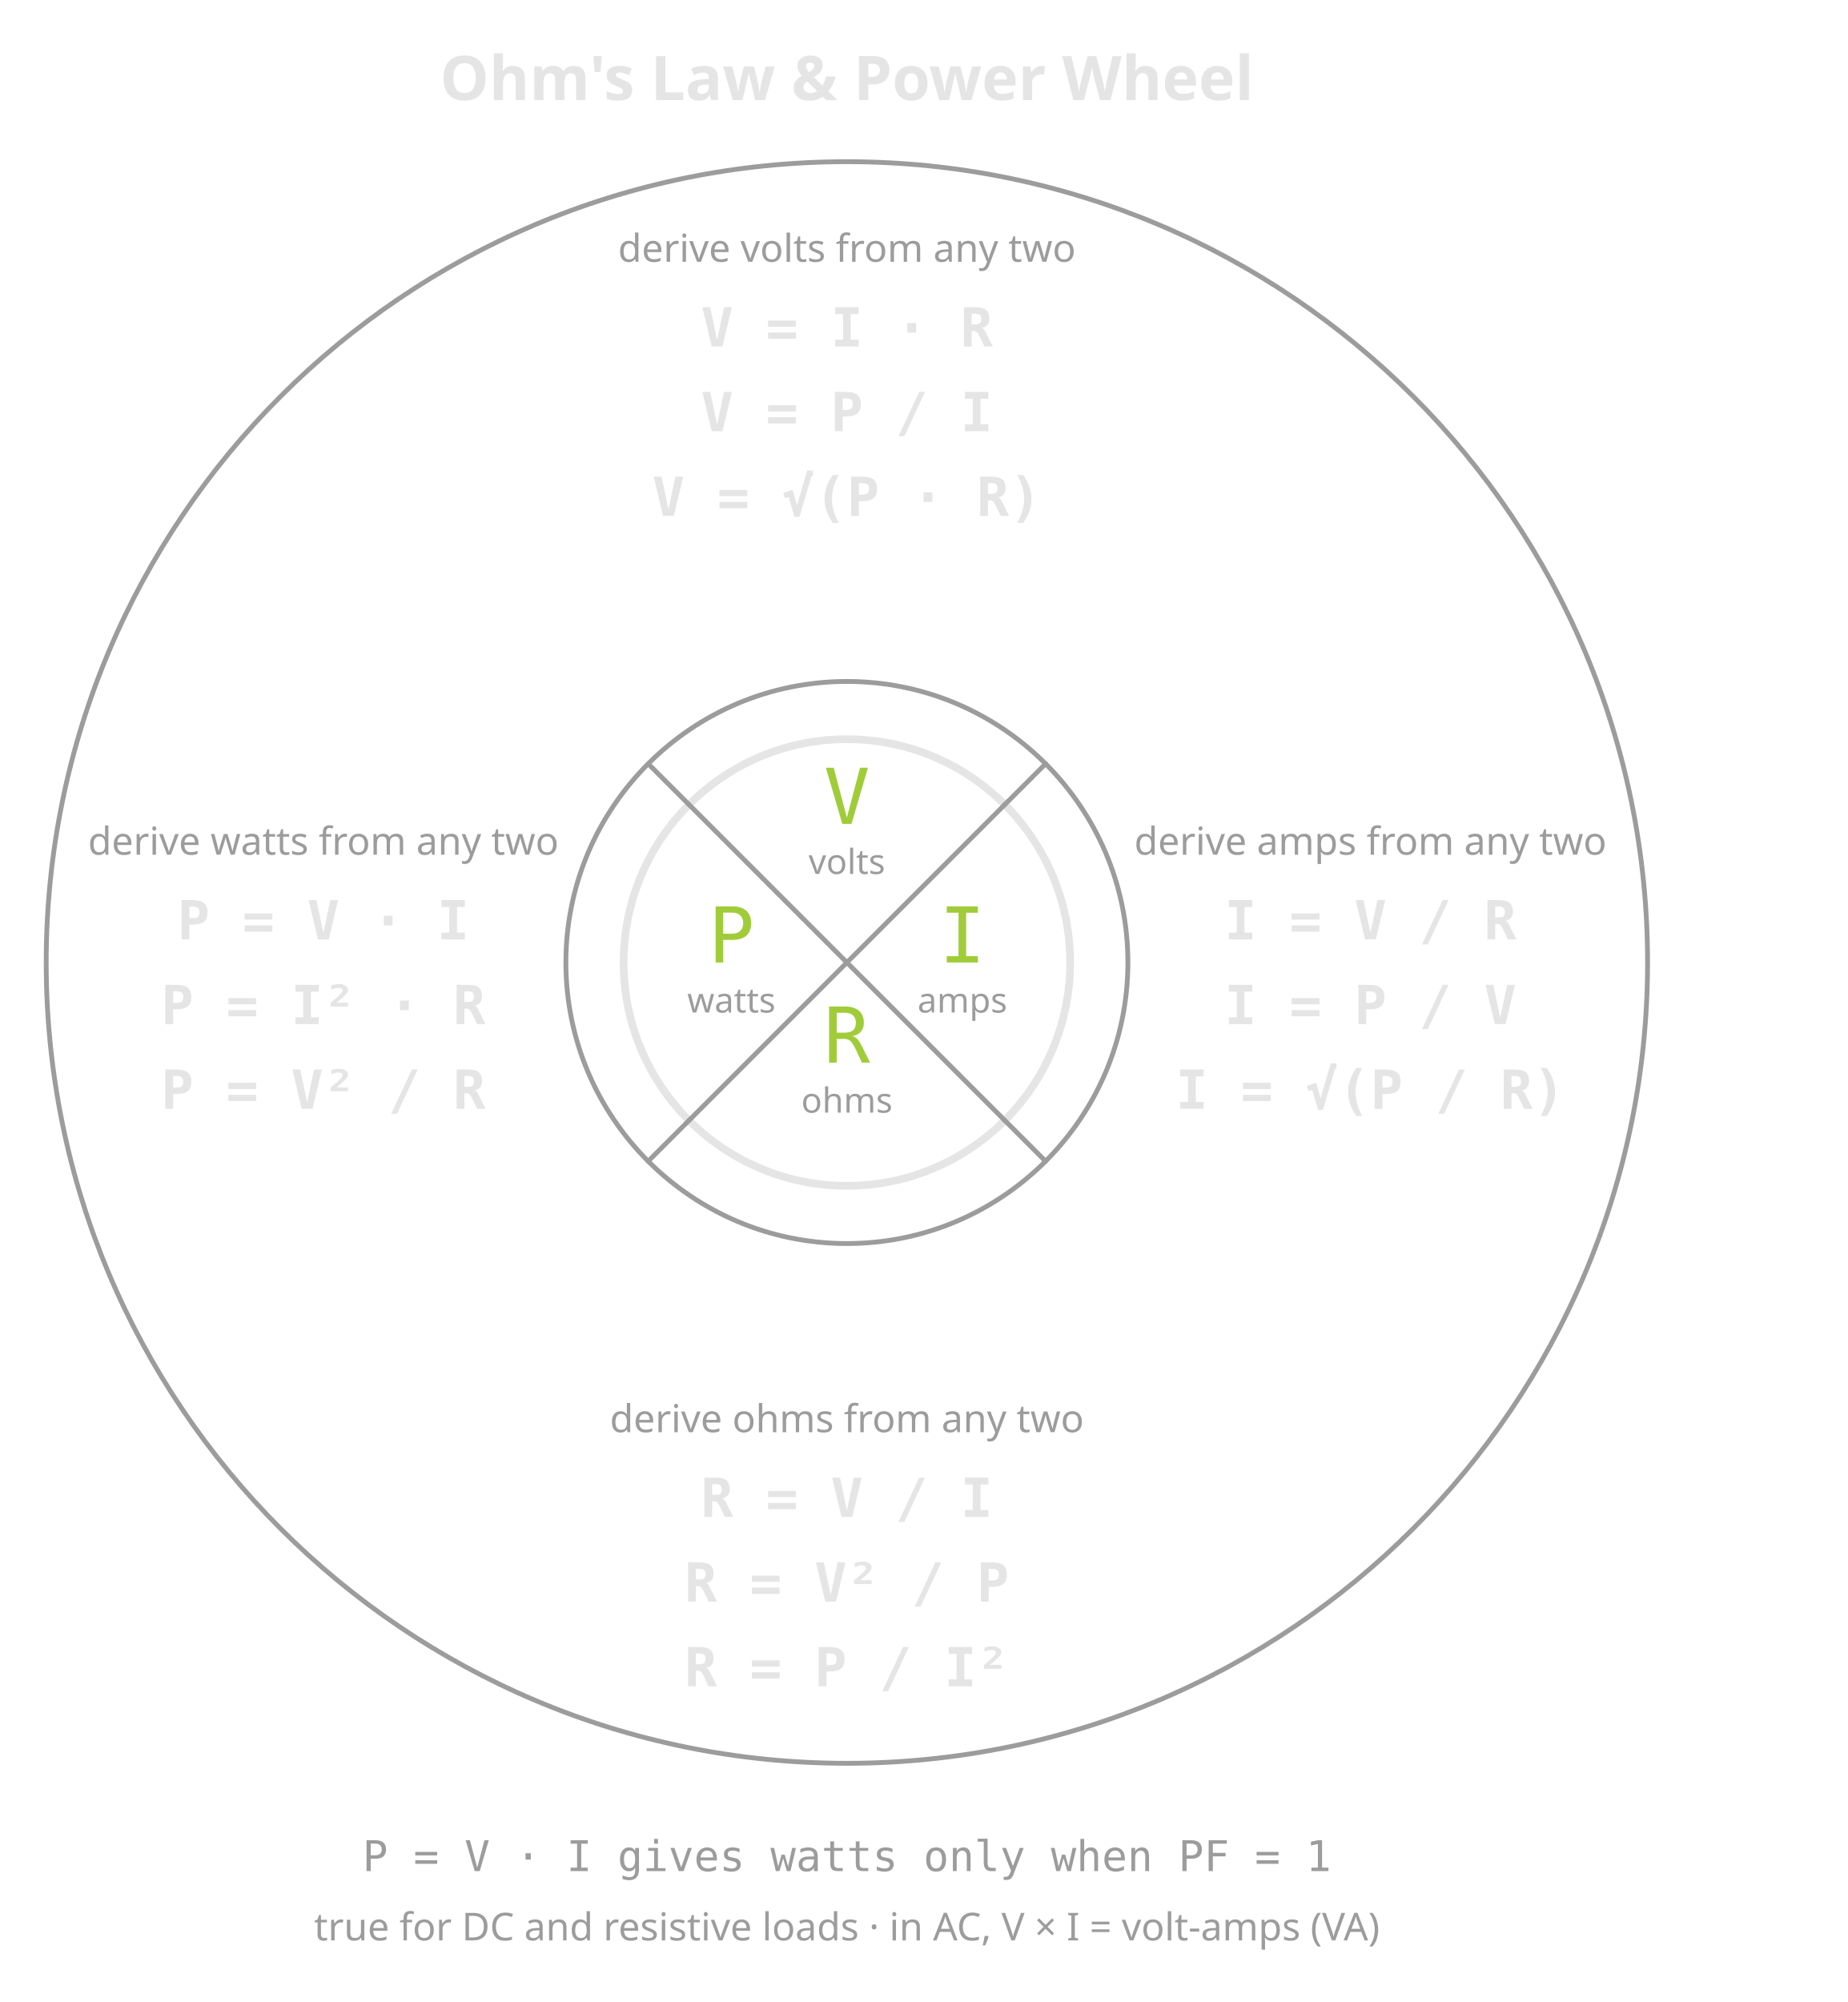
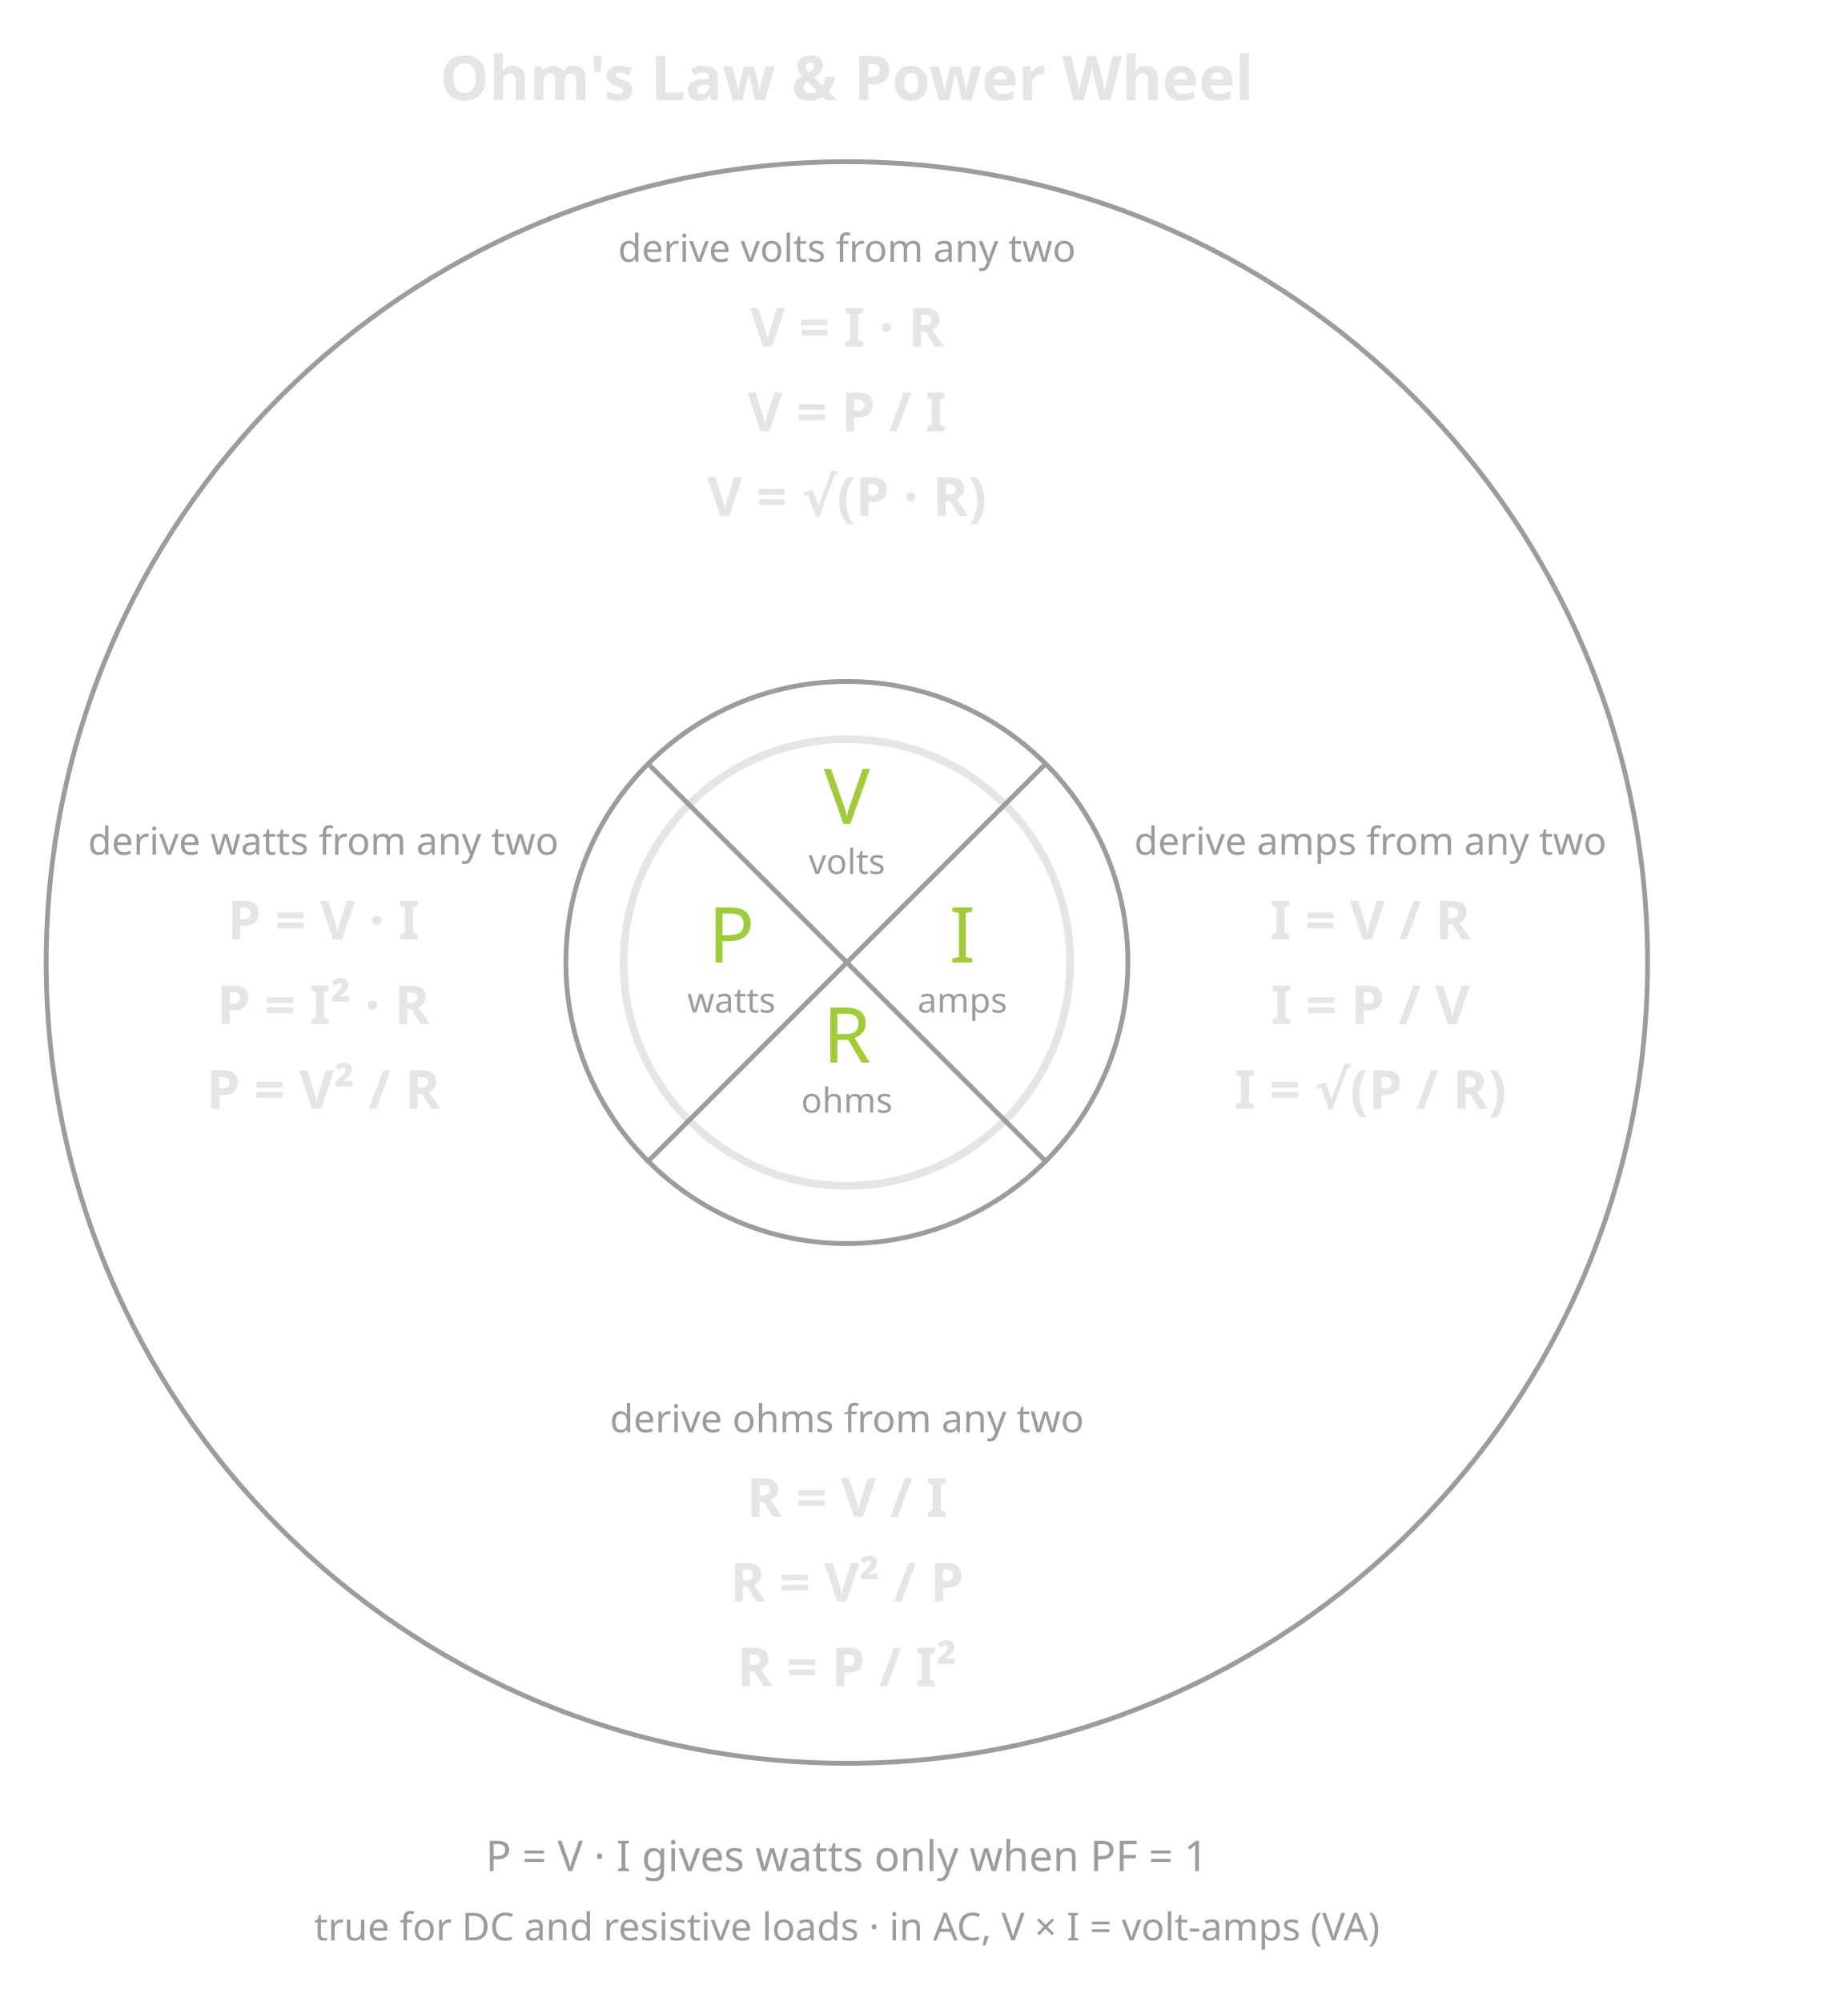
- <svg xmlns="http://www.w3.org/2000/svg" viewBox="0 0 480 520" width="480" height="520" font-family="IBM Plex Sans, sans-serif" fill="none">
+ <svg xmlns="http://www.w3.org/2000/svg" viewBox="0 0 480 520" width="480" height="520" font-family="IBM Plex Sans" fill="none">
  <circle cx="220" cy="250" r="208" stroke="#9C9C9C" stroke-width="1.25" />
  <circle cx="220" cy="250" r="73" stroke="#9C9C9C" stroke-width="1.25" />
  <circle cx="220" cy="250" r="58" stroke="#E5E5E5" stroke-width="2" />
  <g stroke="#9C9C9C" stroke-width="1.25" stroke-linecap="round">
    <line x1="261.01" y1="208.99" x2="271.62" y2="198.38" />
    <line x1="261.01" y1="291.01" x2="271.62" y2="301.62" />
    <line x1="178.99" y1="291.01" x2="168.38" y2="301.62" />
    <line x1="178.99" y1="208.99" x2="168.38" y2="198.38" />
  </g>
  <g stroke="#9C9C9C" stroke-width="1.25" stroke-linecap="round">
    <line x1="178.99" y1="208.99" x2="261.01" y2="291.01" />
    <line x1="261.01" y1="208.99" x2="178.99" y2="291.01" />
  </g>
-   <text x="220" y="214" fill="#A1CC3A" font-size="20" font-weight="500" text-anchor="middle" font-family="DM Mono, monospace">V</text>
+   <text x="220" y="214" fill="#A1CC3A" font-size="20" font-weight="500" text-anchor="middle" font-family="DM Mono">V</text>
  <text x="220" y="227" fill="#9C9C9C" font-size="9" font-weight="500" text-anchor="middle">volts</text>
-   <text x="250" y="250" fill="#A1CC3A" font-size="20" font-weight="500" text-anchor="middle" font-family="DM Mono, monospace">I</text>
+   <text x="250" y="250" fill="#A1CC3A" font-size="20" font-weight="500" text-anchor="middle" font-family="DM Mono">I</text>
  <text x="250" y="263" fill="#9C9C9C" font-size="9" font-weight="500" text-anchor="middle">amps</text>
-   <text x="220" y="276" fill="#A1CC3A" font-size="20" font-weight="500" text-anchor="middle" font-family="DM Mono, monospace">R</text>
+   <text x="220" y="276" fill="#A1CC3A" font-size="20" font-weight="500" text-anchor="middle" font-family="DM Mono">R</text>
  <text x="220" y="289" fill="#9C9C9C" font-size="9" font-weight="500" text-anchor="middle">ohms</text>
-   <text x="190" y="250" fill="#A1CC3A" font-size="20" font-weight="500" text-anchor="middle" font-family="DM Mono, monospace">P</text>
+   <text x="190" y="250" fill="#A1CC3A" font-size="20" font-weight="500" text-anchor="middle" font-family="DM Mono">P</text>
  <text x="190" y="263" fill="#9C9C9C" font-size="9" font-weight="500" text-anchor="middle">watts</text>
-   <text x="220" y="90" fill="#E5E5E5" font-size="14" font-weight="600" text-anchor="middle" font-family="DM Mono, monospace">V = I · R</text>
-   <text x="220" y="112" fill="#E5E5E5" font-size="14" font-weight="600" text-anchor="middle" font-family="DM Mono, monospace">V = P / I</text>
+   <text x="220" y="90" fill="#E5E5E5" font-size="14" font-weight="600" text-anchor="middle" font-family="DM Mono">V = I · R</text>
+   <text x="220" y="112" fill="#E5E5E5" font-size="14" font-weight="600" text-anchor="middle" font-family="DM Mono">V = P / I</text>
  <text x="220" y="68" fill="#9C9C9C" font-size="10" font-weight="500" text-anchor="middle">derive volts from any two</text>
-   <text x="220" y="134" fill="#E5E5E5" font-size="14" font-weight="600" text-anchor="middle" font-family="DM Mono, monospace">V = √(P · R)</text>
+   <text x="220" y="134" fill="#E5E5E5" font-size="14" font-weight="600" text-anchor="middle" font-family="DM Mono">V = √(P · R)</text>
  <text x="356" y="222" fill="#9C9C9C" font-size="10" font-weight="500" text-anchor="middle">derive amps from any two</text>
-   <text x="356" y="244" fill="#E5E5E5" font-size="14" font-weight="600" text-anchor="middle" font-family="DM Mono, monospace">I = V / R</text>
-   <text x="356" y="266" fill="#E5E5E5" font-size="14" font-weight="600" text-anchor="middle" font-family="DM Mono, monospace">I = P / V</text>
-   <text x="356" y="288" fill="#E5E5E5" font-size="14" font-weight="600" text-anchor="middle" font-family="DM Mono, monospace">I = √(P / R)</text>
+   <text x="356" y="244" fill="#E5E5E5" font-size="14" font-weight="600" text-anchor="middle" font-family="DM Mono">I = V / R</text>
+   <text x="356" y="266" fill="#E5E5E5" font-size="14" font-weight="600" text-anchor="middle" font-family="DM Mono">I = P / V</text>
+   <text x="356" y="288" fill="#E5E5E5" font-size="14" font-weight="600" text-anchor="middle" font-family="DM Mono">I = √(P / R)</text>
  <text x="220" y="372" fill="#9C9C9C" font-size="10" font-weight="500" text-anchor="middle">derive ohms from any two</text>
-   <text x="220" y="394" fill="#E5E5E5" font-size="14" font-weight="600" text-anchor="middle" font-family="DM Mono, monospace">R = V / I</text>
-   <text x="220" y="416" fill="#E5E5E5" font-size="14" font-weight="600" text-anchor="middle" font-family="DM Mono, monospace">R = V² / P</text>
-   <text x="220" y="438" fill="#E5E5E5" font-size="14" font-weight="600" text-anchor="middle" font-family="DM Mono, monospace">R = P / I²</text>
+   <text x="220" y="394" fill="#E5E5E5" font-size="14" font-weight="600" text-anchor="middle" font-family="DM Mono">R = V / I</text>
+   <text x="220" y="416" fill="#E5E5E5" font-size="14" font-weight="600" text-anchor="middle" font-family="DM Mono">R = V² / P</text>
+   <text x="220" y="438" fill="#E5E5E5" font-size="14" font-weight="600" text-anchor="middle" font-family="DM Mono">R = P / I²</text>
  <text x="84" y="222" fill="#9C9C9C" font-size="10" font-weight="500" text-anchor="middle">derive watts from any two</text>
-   <text x="84" y="244" fill="#E5E5E5" font-size="14" font-weight="600" text-anchor="middle" font-family="DM Mono, monospace">P = V · I</text>
-   <text x="84" y="266" fill="#E5E5E5" font-size="14" font-weight="600" text-anchor="middle" font-family="DM Mono, monospace">P = I² · R</text>
-   <text x="84" y="288" fill="#E5E5E5" font-size="14" font-weight="600" text-anchor="middle" font-family="DM Mono, monospace">P = V² / R</text>
+   <text x="84" y="244" fill="#E5E5E5" font-size="14" font-weight="600" text-anchor="middle" font-family="DM Mono">P = V · I</text>
+   <text x="84" y="266" fill="#E5E5E5" font-size="14" font-weight="600" text-anchor="middle" font-family="DM Mono">P = I² · R</text>
+   <text x="84" y="288" fill="#E5E5E5" font-size="14" font-weight="600" text-anchor="middle" font-family="DM Mono">P = V² / R</text>
  <text x="220" y="26" fill="#E5E5E5" font-size="16" font-weight="600" text-anchor="middle">Ohm's Law &amp; Power Wheel</text>
-   <text x="220" y="486" fill="#9C9C9C" font-size="11" font-weight="500" text-anchor="middle" font-family="DM Mono, monospace">P = V · I gives watts only when PF = 1</text>
+   <text x="220" y="486" fill="#9C9C9C" font-size="11" font-weight="500" text-anchor="middle" font-family="DM Mono">P = V · I gives watts only when PF = 1</text>
  <text x="220" y="504" fill="#9C9C9C" font-size="10" font-weight="500" text-anchor="middle">true for DC and resistive loads · in AC, V × I = volt-amps (VA)</text>
</svg>
